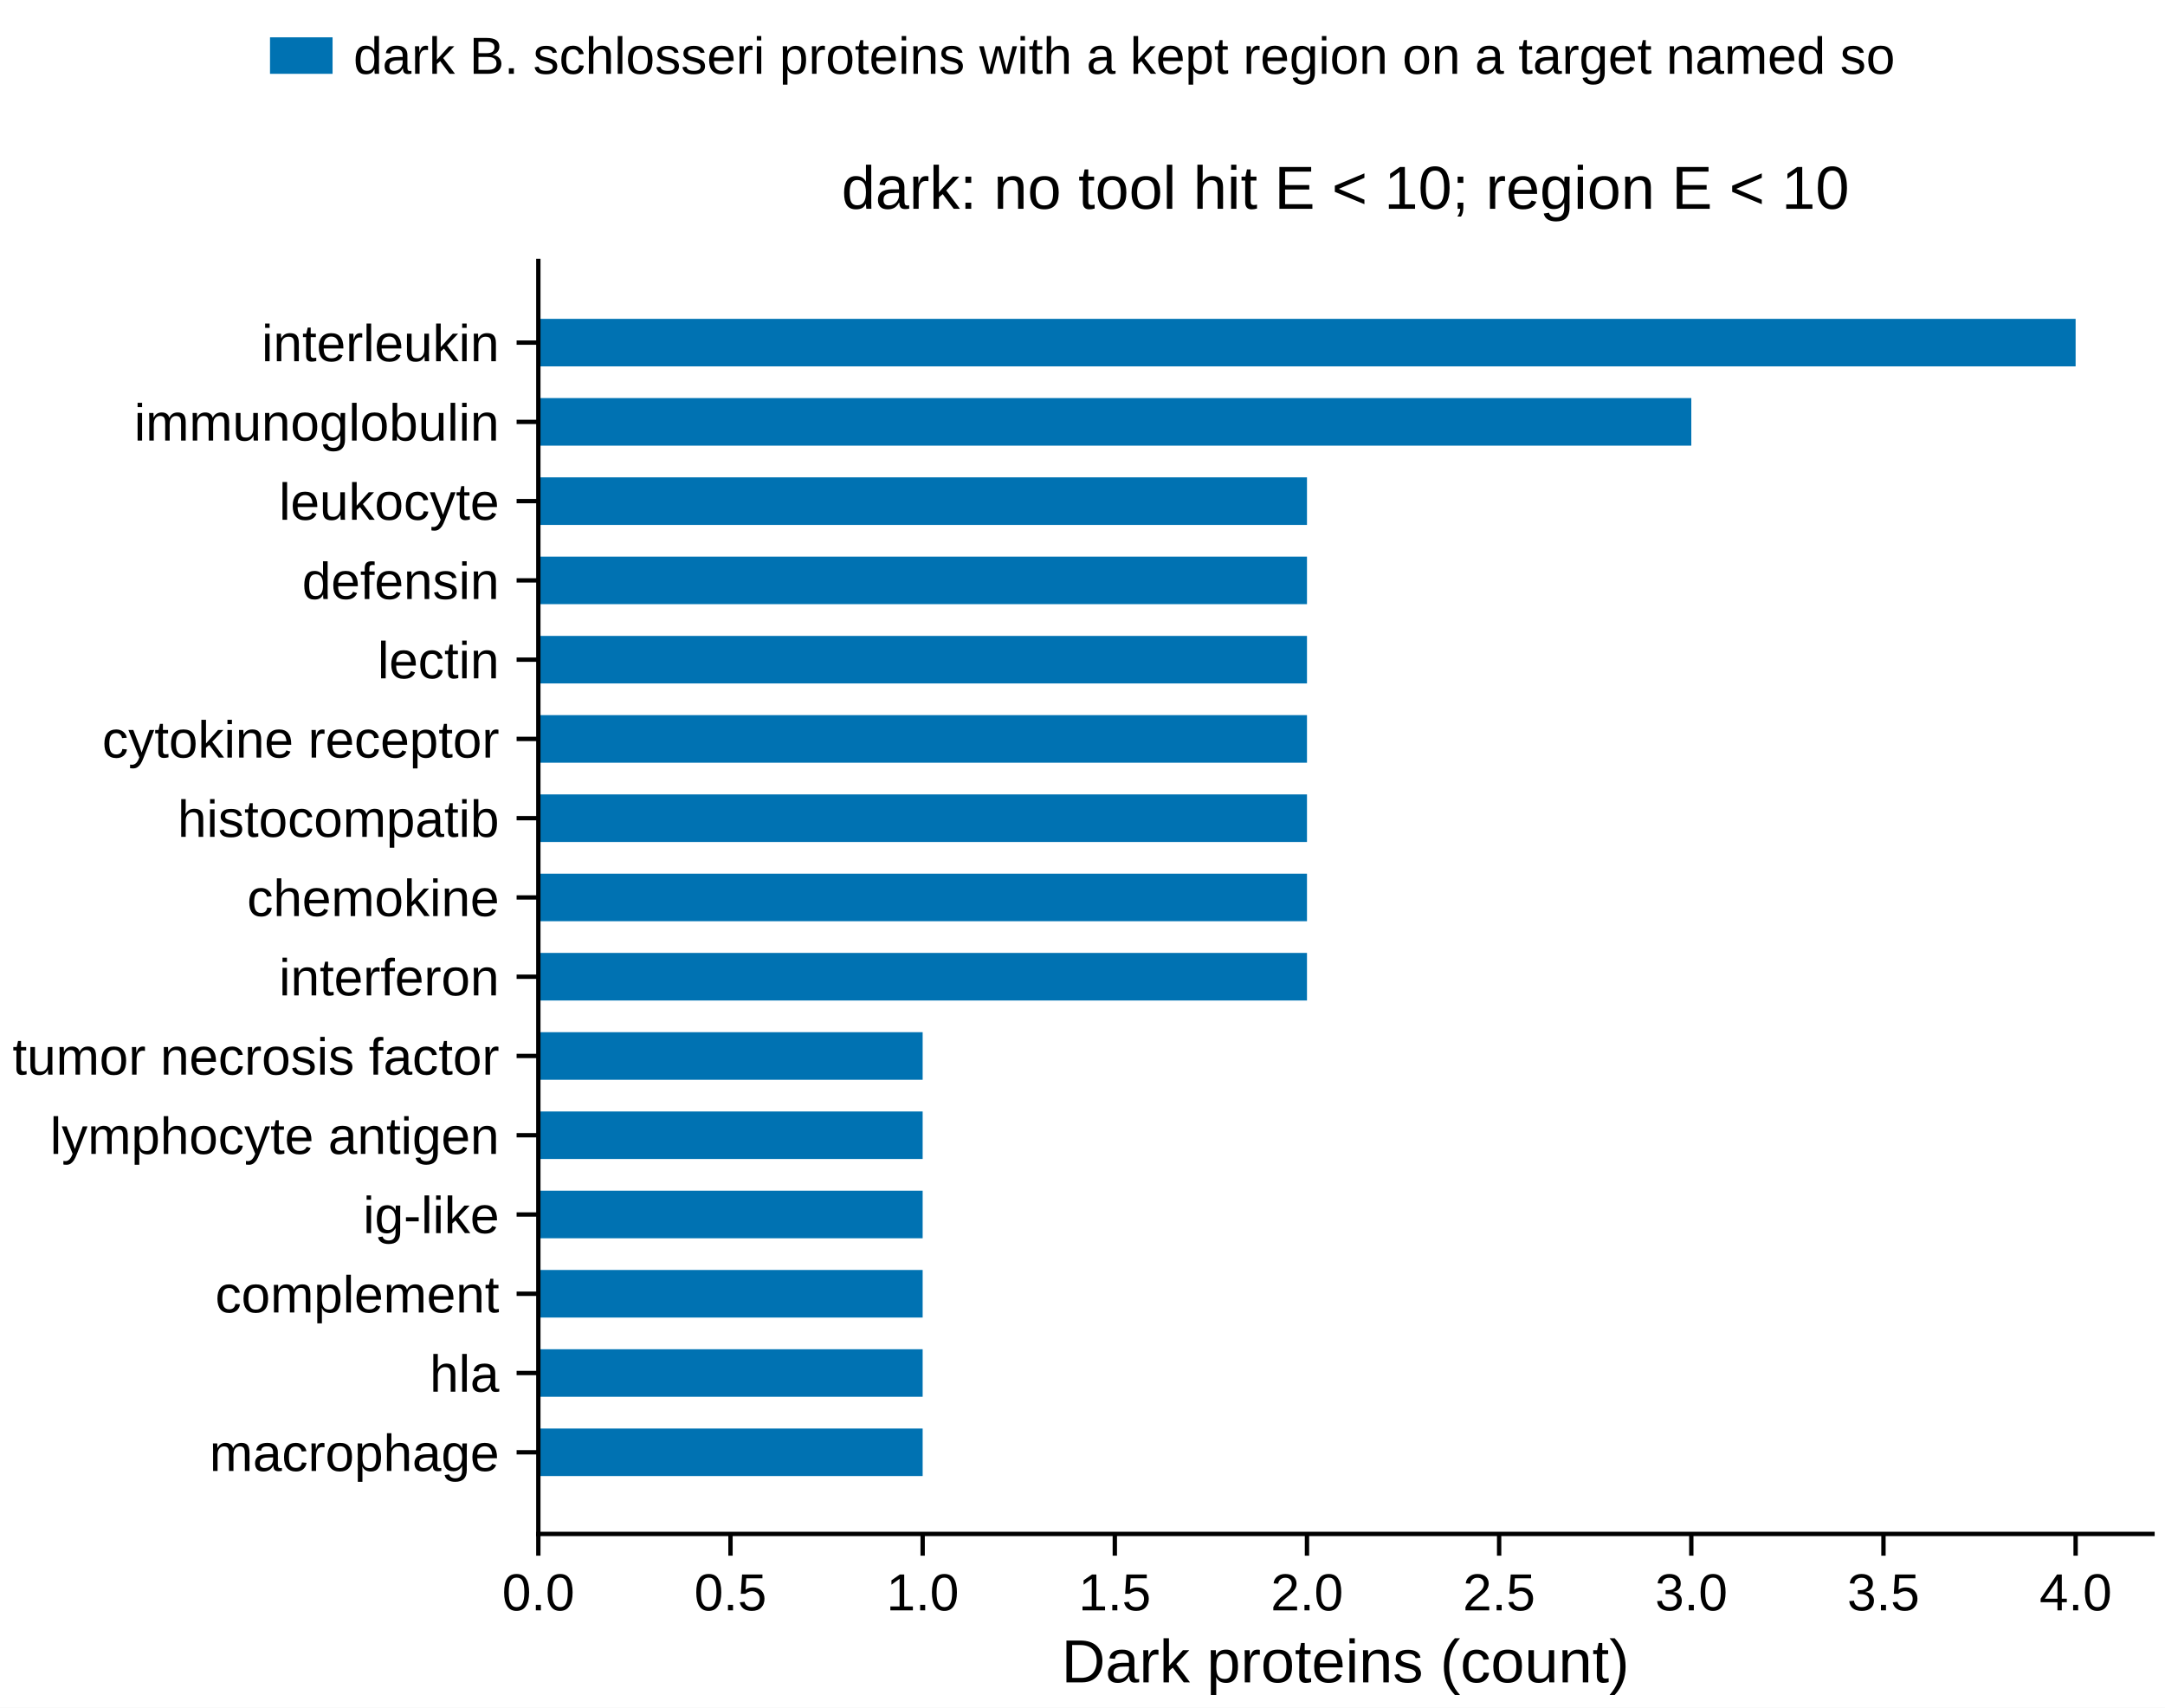
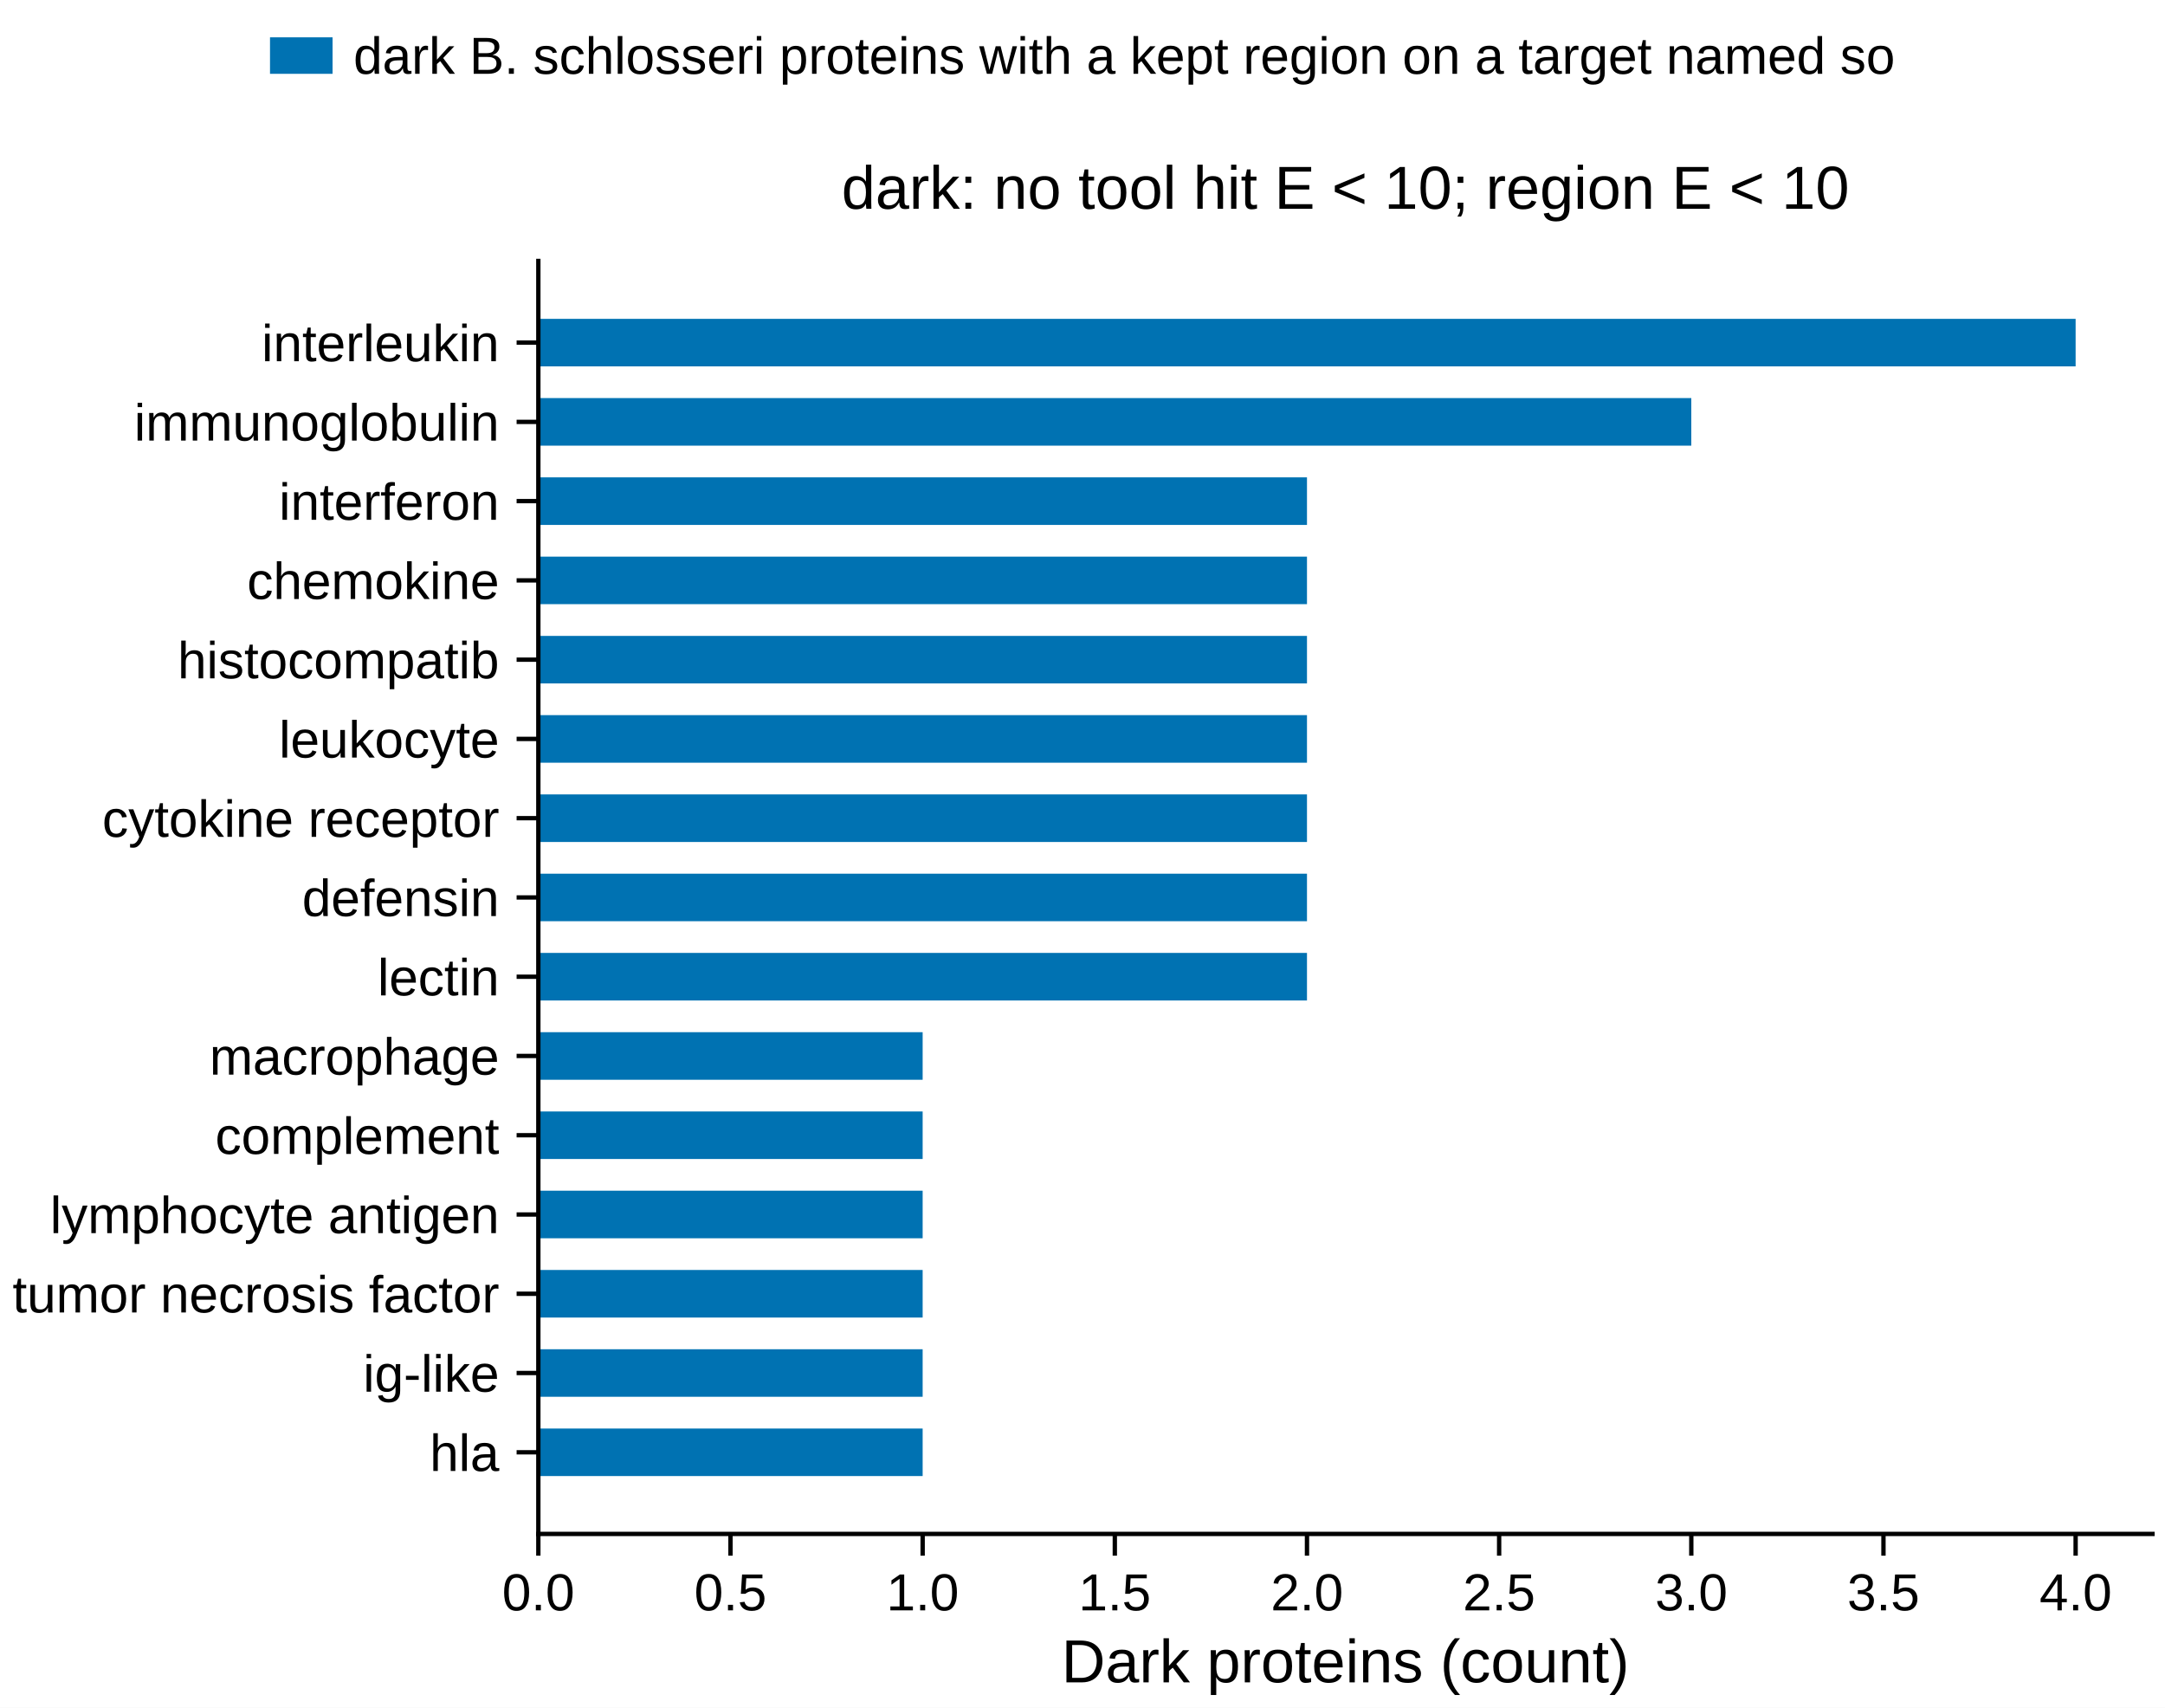
<svg xmlns="http://www.w3.org/2000/svg" xmlns:xlink="http://www.w3.org/1999/xlink" width="249.163pt" height="196.505pt" viewBox="0 0 249.163 196.505" version="1.1">
  <defs>
    <style type="text/css">*{stroke-linejoin: round; stroke-linecap: butt}</style>
  </defs>
  <g id="figure_1">
    <g id="patch_1">
      <path d="M 0 196.505  L 249.163 196.505  L 249.163 0  L 0 0  z " style="fill: #ffffff" />
    </g>
    <g id="axes_1">
      <g id="patch_2">
        <path d="M 61.955 176.509  L 247.723 176.509  L 247.723 30.029  L 61.955 30.029  z " style="fill: #ffffff" />
      </g>
      <g id="matplotlib.axis_1">
        <g id="xtick_1">
          <g id="line2d_1">
            <defs>
-               <path id="m25e400d426" d="M 0 0  L 0 2.5  " style="stroke: #000000; stroke-width: 0.5" />
+               <path id="mdcc6a476aa" d="M 0 0  L 0 2.5  " style="stroke: #000000; stroke-width: 0.5" />
            </defs>
            <g>
-               <use xlink:href="#m25e400d426" x="61.955" y="176.509" style="stroke: #000000; stroke-width: 0.5" />
+               <use xlink:href="#mdcc6a476aa" x="61.955" y="176.509" style="stroke: #000000; stroke-width: 0.5" />
            </g>
          </g>
          <g id="text_1">
            <text style="font-size: 6px; font-family: 'Arial', 'Helvetica', 'Liberation Sans', 'DejaVu Sans', sans-serif; text-anchor: middle" x="61.955" y="185.303" transform="rotate(-0 61.95469 185.3034)">0.0</text>
          </g>
        </g>
        <g id="xtick_2">
          <g id="line2d_2">
            <g>
-               <use xlink:href="#m25e400d426" x="84.07" y="176.509" style="stroke: #000000; stroke-width: 0.5" />
+               <use xlink:href="#mdcc6a476aa" x="84.07" y="176.509" style="stroke: #000000; stroke-width: 0.5" />
            </g>
          </g>
          <g id="text_2">
            <text style="font-size: 6px; font-family: 'Arial', 'Helvetica', 'Liberation Sans', 'DejaVu Sans', sans-serif; text-anchor: middle" x="84.07" y="185.303" transform="rotate(-0 84.06996 185.3034)">0.5</text>
          </g>
        </g>
        <g id="xtick_3">
          <g id="line2d_3">
            <g>
-               <use xlink:href="#m25e400d426" x="106.185" y="176.509" style="stroke: #000000; stroke-width: 0.5" />
+               <use xlink:href="#mdcc6a476aa" x="106.185" y="176.509" style="stroke: #000000; stroke-width: 0.5" />
            </g>
          </g>
          <g id="text_3">
            <text style="font-size: 6px; font-family: 'Arial', 'Helvetica', 'Liberation Sans', 'DejaVu Sans', sans-serif; text-anchor: middle" x="106.185" y="185.303" transform="rotate(-0 106.1852 185.3034)">1.0</text>
          </g>
        </g>
        <g id="xtick_4">
          <g id="line2d_4">
            <g>
-               <use xlink:href="#m25e400d426" x="128.301" y="176.509" style="stroke: #000000; stroke-width: 0.5" />
+               <use xlink:href="#mdcc6a476aa" x="128.301" y="176.509" style="stroke: #000000; stroke-width: 0.5" />
            </g>
          </g>
          <g id="text_4">
            <text style="font-size: 6px; font-family: 'Arial', 'Helvetica', 'Liberation Sans', 'DejaVu Sans', sans-serif; text-anchor: middle" x="128.301" y="185.303" transform="rotate(-0 128.3005 185.3034)">1.5</text>
          </g>
        </g>
        <g id="xtick_5">
          <g id="line2d_5">
            <g>
-               <use xlink:href="#m25e400d426" x="150.416" y="176.509" style="stroke: #000000; stroke-width: 0.5" />
+               <use xlink:href="#mdcc6a476aa" x="150.416" y="176.509" style="stroke: #000000; stroke-width: 0.5" />
            </g>
          </g>
          <g id="text_5">
            <text style="font-size: 6px; font-family: 'Arial', 'Helvetica', 'Liberation Sans', 'DejaVu Sans', sans-serif; text-anchor: middle" x="150.416" y="185.303" transform="rotate(-0 150.4158 185.3034)">2.0</text>
          </g>
        </g>
        <g id="xtick_6">
          <g id="line2d_6">
            <g>
-               <use xlink:href="#m25e400d426" x="172.531" y="176.509" style="stroke: #000000; stroke-width: 0.5" />
+               <use xlink:href="#mdcc6a476aa" x="172.531" y="176.509" style="stroke: #000000; stroke-width: 0.5" />
            </g>
          </g>
          <g id="text_6">
            <text style="font-size: 6px; font-family: 'Arial', 'Helvetica', 'Liberation Sans', 'DejaVu Sans', sans-serif; text-anchor: middle" x="172.531" y="185.303" transform="rotate(-0 172.5311 185.3034)">2.5</text>
          </g>
        </g>
        <g id="xtick_7">
          <g id="line2d_7">
            <g>
-               <use xlink:href="#m25e400d426" x="194.646" y="176.509" style="stroke: #000000; stroke-width: 0.5" />
+               <use xlink:href="#mdcc6a476aa" x="194.646" y="176.509" style="stroke: #000000; stroke-width: 0.5" />
            </g>
          </g>
          <g id="text_7">
            <text style="font-size: 6px; font-family: 'Arial', 'Helvetica', 'Liberation Sans', 'DejaVu Sans', sans-serif; text-anchor: middle" x="194.646" y="185.303" transform="rotate(-0 194.6463 185.3034)">3.0</text>
          </g>
        </g>
        <g id="xtick_8">
          <g id="line2d_8">
            <g>
-               <use xlink:href="#m25e400d426" x="216.762" y="176.509" style="stroke: #000000; stroke-width: 0.5" />
+               <use xlink:href="#mdcc6a476aa" x="216.762" y="176.509" style="stroke: #000000; stroke-width: 0.5" />
            </g>
          </g>
          <g id="text_8">
            <text style="font-size: 6px; font-family: 'Arial', 'Helvetica', 'Liberation Sans', 'DejaVu Sans', sans-serif; text-anchor: middle" x="216.762" y="185.303" transform="rotate(-0 216.7616 185.3034)">3.5</text>
          </g>
        </g>
        <g id="xtick_9">
          <g id="line2d_9">
            <g>
-               <use xlink:href="#m25e400d426" x="238.877" y="176.509" style="stroke: #000000; stroke-width: 0.5" />
+               <use xlink:href="#mdcc6a476aa" x="238.877" y="176.509" style="stroke: #000000; stroke-width: 0.5" />
            </g>
          </g>
          <g id="text_9">
            <text style="font-size: 6px; font-family: 'Arial', 'Helvetica', 'Liberation Sans', 'DejaVu Sans', sans-serif; text-anchor: middle" x="238.877" y="185.303" transform="rotate(-0 238.8769 185.3034)">4.0</text>
          </g>
        </g>
        <g id="text_10">
          <text style="font-size: 7px; font-family: 'Arial', 'Helvetica', 'Liberation Sans', 'DejaVu Sans', sans-serif; text-anchor: middle" x="154.839" y="193.592" transform="rotate(-0 154.8388 193.5917)">Dark proteins (count)</text>
        </g>
      </g>
      <g id="matplotlib.axis_2">
        <g id="ytick_1">
          <g id="line2d_10">
            <defs>
-               <path id="m6d53c8accb" d="M 0 0  L -2.5 0  " style="stroke: #000000; stroke-width: 0.5" />
+               <path id="mde524794de" d="M 0 0  L -2.5 0  " style="stroke: #000000; stroke-width: 0.5" />
            </defs>
            <g>
-               <use xlink:href="#m6d53c8accb" x="61.955" y="167.114" style="stroke: #000000; stroke-width: 0.5" />
+               <use xlink:href="#mde524794de" x="61.955" y="167.114" style="stroke: #000000; stroke-width: 0.5" />
            </g>
          </g>
          <g id="text_11">
-             <text style="font-size: 6px; font-family: 'Arial', 'Helvetica', 'Liberation Sans', 'DejaVu Sans', sans-serif; text-anchor: end" x="57.455" y="169.262" transform="rotate(-0 57.45469 169.2617)">macrophage</text>
+             <text style="font-size: 6px; font-family: 'Arial', 'Helvetica', 'Liberation Sans', 'DejaVu Sans', sans-serif; text-anchor: end" x="57.455" y="169.262" transform="rotate(-0 57.45469 169.2617)">hla</text>
          </g>
        </g>
        <g id="ytick_2">
          <g id="line2d_11">
            <g>
-               <use xlink:href="#m6d53c8accb" x="61.955" y="157.994" style="stroke: #000000; stroke-width: 0.5" />
+               <use xlink:href="#mde524794de" x="61.955" y="157.994" style="stroke: #000000; stroke-width: 0.5" />
            </g>
          </g>
          <g id="text_12">
-             <text style="font-size: 6px; font-family: 'Arial', 'Helvetica', 'Liberation Sans', 'DejaVu Sans', sans-serif; text-anchor: end" x="57.455" y="160.141" transform="rotate(-0 57.45469 160.1409)">hla</text>
+             <text style="font-size: 6px; font-family: 'Arial', 'Helvetica', 'Liberation Sans', 'DejaVu Sans', sans-serif; text-anchor: end" x="57.455" y="160.141" transform="rotate(-0 57.45469 160.1409)">ig-like</text>
          </g>
        </g>
        <g id="ytick_3">
          <g id="line2d_12">
            <g>
-               <use xlink:href="#m6d53c8accb" x="61.955" y="148.873" style="stroke: #000000; stroke-width: 0.5" />
+               <use xlink:href="#mde524794de" x="61.955" y="148.873" style="stroke: #000000; stroke-width: 0.5" />
            </g>
          </g>
          <g id="text_13">
-             <text style="font-size: 6px; font-family: 'Arial', 'Helvetica', 'Liberation Sans', 'DejaVu Sans', sans-serif; text-anchor: end" x="57.455" y="151.02" transform="rotate(-0 57.45469 151.0202)">complement</text>
+             <text style="font-size: 6px; font-family: 'Arial', 'Helvetica', 'Liberation Sans', 'DejaVu Sans', sans-serif; text-anchor: end" x="57.455" y="151.02" transform="rotate(-0 57.45469 151.0202)">tumor necrosis factor</text>
          </g>
        </g>
        <g id="ytick_4">
          <g id="line2d_13">
            <g>
-               <use xlink:href="#m6d53c8accb" x="61.955" y="139.752" style="stroke: #000000; stroke-width: 0.5" />
+               <use xlink:href="#mde524794de" x="61.955" y="139.752" style="stroke: #000000; stroke-width: 0.5" />
            </g>
          </g>
          <g id="text_14">
-             <text style="font-size: 6px; font-family: 'Arial', 'Helvetica', 'Liberation Sans', 'DejaVu Sans', sans-serif; text-anchor: end" x="57.455" y="141.899" transform="rotate(-0 57.45469 141.8994)">ig-like</text>
+             <text style="font-size: 6px; font-family: 'Arial', 'Helvetica', 'Liberation Sans', 'DejaVu Sans', sans-serif; text-anchor: end" x="57.455" y="141.899" transform="rotate(-0 57.45469 141.8994)">lymphocyte antigen</text>
          </g>
        </g>
        <g id="ytick_5">
          <g id="line2d_14">
            <g>
-               <use xlink:href="#m6d53c8accb" x="61.955" y="130.631" style="stroke: #000000; stroke-width: 0.5" />
+               <use xlink:href="#mde524794de" x="61.955" y="130.631" style="stroke: #000000; stroke-width: 0.5" />
            </g>
          </g>
          <g id="text_15">
-             <text style="font-size: 6px; font-family: 'Arial', 'Helvetica', 'Liberation Sans', 'DejaVu Sans', sans-serif; text-anchor: end" x="57.455" y="132.779" transform="rotate(-0 57.45469 132.7787)">lymphocyte antigen</text>
+             <text style="font-size: 6px; font-family: 'Arial', 'Helvetica', 'Liberation Sans', 'DejaVu Sans', sans-serif; text-anchor: end" x="57.455" y="132.779" transform="rotate(-0 57.45469 132.7787)">complement</text>
          </g>
        </g>
        <g id="ytick_6">
          <g id="line2d_15">
            <g>
-               <use xlink:href="#m6d53c8accb" x="61.955" y="121.511" style="stroke: #000000; stroke-width: 0.5" />
+               <use xlink:href="#mde524794de" x="61.955" y="121.511" style="stroke: #000000; stroke-width: 0.5" />
            </g>
          </g>
          <g id="text_16">
-             <text style="font-size: 6px; font-family: 'Arial', 'Helvetica', 'Liberation Sans', 'DejaVu Sans', sans-serif; text-anchor: end" x="57.455" y="123.658" transform="rotate(-0 57.45469 123.6579)">tumor necrosis factor</text>
+             <text style="font-size: 6px; font-family: 'Arial', 'Helvetica', 'Liberation Sans', 'DejaVu Sans', sans-serif; text-anchor: end" x="57.455" y="123.658" transform="rotate(-0 57.45469 123.6579)">macrophage</text>
          </g>
        </g>
        <g id="ytick_7">
          <g id="line2d_16">
            <g>
-               <use xlink:href="#m6d53c8accb" x="61.955" y="112.39" style="stroke: #000000; stroke-width: 0.5" />
+               <use xlink:href="#mde524794de" x="61.955" y="112.39" style="stroke: #000000; stroke-width: 0.5" />
            </g>
          </g>
          <g id="text_17">
-             <text style="font-size: 6px; font-family: 'Arial', 'Helvetica', 'Liberation Sans', 'DejaVu Sans', sans-serif; text-anchor: end" x="57.455" y="114.537" transform="rotate(-0 57.45469 114.5372)">interferon</text>
+             <text style="font-size: 6px; font-family: 'Arial', 'Helvetica', 'Liberation Sans', 'DejaVu Sans', sans-serif; text-anchor: end" x="57.455" y="114.537" transform="rotate(-0 57.45469 114.5372)">lectin</text>
          </g>
        </g>
        <g id="ytick_8">
          <g id="line2d_17">
            <g>
-               <use xlink:href="#m6d53c8accb" x="61.955" y="103.269" style="stroke: #000000; stroke-width: 0.5" />
+               <use xlink:href="#mde524794de" x="61.955" y="103.269" style="stroke: #000000; stroke-width: 0.5" />
            </g>
          </g>
          <g id="text_18">
-             <text style="font-size: 6px; font-family: 'Arial', 'Helvetica', 'Liberation Sans', 'DejaVu Sans', sans-serif; text-anchor: end" x="57.455" y="105.416" transform="rotate(-0 57.45469 105.4164)">chemokine</text>
+             <text style="font-size: 6px; font-family: 'Arial', 'Helvetica', 'Liberation Sans', 'DejaVu Sans', sans-serif; text-anchor: end" x="57.455" y="105.416" transform="rotate(-0 57.45469 105.4164)">defensin</text>
          </g>
        </g>
        <g id="ytick_9">
          <g id="line2d_18">
            <g>
-               <use xlink:href="#m6d53c8accb" x="61.955" y="94.148" style="stroke: #000000; stroke-width: 0.5" />
+               <use xlink:href="#mde524794de" x="61.955" y="94.148" style="stroke: #000000; stroke-width: 0.5" />
            </g>
          </g>
          <g id="text_19">
-             <text style="font-size: 6px; font-family: 'Arial', 'Helvetica', 'Liberation Sans', 'DejaVu Sans', sans-serif; text-anchor: end" x="57.455" y="96.296" transform="rotate(-0 57.45469 96.29568)">histocompatib</text>
+             <text style="font-size: 6px; font-family: 'Arial', 'Helvetica', 'Liberation Sans', 'DejaVu Sans', sans-serif; text-anchor: end" x="57.455" y="96.296" transform="rotate(-0 57.45469 96.29568)">cytokine receptor</text>
          </g>
        </g>
        <g id="ytick_10">
          <g id="line2d_19">
            <g>
-               <use xlink:href="#m6d53c8accb" x="61.955" y="85.028" style="stroke: #000000; stroke-width: 0.5" />
+               <use xlink:href="#mde524794de" x="61.955" y="85.028" style="stroke: #000000; stroke-width: 0.5" />
            </g>
          </g>
          <g id="text_20">
-             <text style="font-size: 6px; font-family: 'Arial', 'Helvetica', 'Liberation Sans', 'DejaVu Sans', sans-serif; text-anchor: end" x="57.455" y="87.175" transform="rotate(-0 57.45469 87.17493)">cytokine receptor</text>
+             <text style="font-size: 6px; font-family: 'Arial', 'Helvetica', 'Liberation Sans', 'DejaVu Sans', sans-serif; text-anchor: end" x="57.455" y="87.175" transform="rotate(-0 57.45469 87.17493)">leukocyte</text>
          </g>
        </g>
        <g id="ytick_11">
          <g id="line2d_20">
            <g>
-               <use xlink:href="#m6d53c8accb" x="61.955" y="75.907" style="stroke: #000000; stroke-width: 0.5" />
+               <use xlink:href="#mde524794de" x="61.955" y="75.907" style="stroke: #000000; stroke-width: 0.5" />
            </g>
          </g>
          <g id="text_21">
-             <text style="font-size: 6px; font-family: 'Arial', 'Helvetica', 'Liberation Sans', 'DejaVu Sans', sans-serif; text-anchor: end" x="57.455" y="78.054" transform="rotate(-0 57.45469 78.05418)">lectin</text>
+             <text style="font-size: 6px; font-family: 'Arial', 'Helvetica', 'Liberation Sans', 'DejaVu Sans', sans-serif; text-anchor: end" x="57.455" y="78.054" transform="rotate(-0 57.45469 78.05418)">histocompatib</text>
          </g>
        </g>
        <g id="ytick_12">
          <g id="line2d_21">
            <g>
-               <use xlink:href="#m6d53c8accb" x="61.955" y="66.786" style="stroke: #000000; stroke-width: 0.5" />
+               <use xlink:href="#mde524794de" x="61.955" y="66.786" style="stroke: #000000; stroke-width: 0.5" />
            </g>
          </g>
          <g id="text_22">
-             <text style="font-size: 6px; font-family: 'Arial', 'Helvetica', 'Liberation Sans', 'DejaVu Sans', sans-serif; text-anchor: end" x="57.455" y="68.933" transform="rotate(-0 57.45469 68.93343)">defensin</text>
+             <text style="font-size: 6px; font-family: 'Arial', 'Helvetica', 'Liberation Sans', 'DejaVu Sans', sans-serif; text-anchor: end" x="57.455" y="68.933" transform="rotate(-0 57.45469 68.93343)">chemokine</text>
          </g>
        </g>
        <g id="ytick_13">
          <g id="line2d_22">
            <g>
-               <use xlink:href="#m6d53c8accb" x="61.955" y="57.665" style="stroke: #000000; stroke-width: 0.5" />
+               <use xlink:href="#mde524794de" x="61.955" y="57.665" style="stroke: #000000; stroke-width: 0.5" />
            </g>
          </g>
          <g id="text_23">
-             <text style="font-size: 6px; font-family: 'Arial', 'Helvetica', 'Liberation Sans', 'DejaVu Sans', sans-serif; text-anchor: end" x="57.455" y="59.813" transform="rotate(-0 57.45469 59.81269)">leukocyte</text>
+             <text style="font-size: 6px; font-family: 'Arial', 'Helvetica', 'Liberation Sans', 'DejaVu Sans', sans-serif; text-anchor: end" x="57.455" y="59.813" transform="rotate(-0 57.45469 59.81269)">interferon</text>
          </g>
        </g>
        <g id="ytick_14">
          <g id="line2d_23">
            <g>
-               <use xlink:href="#m6d53c8accb" x="61.955" y="48.545" style="stroke: #000000; stroke-width: 0.5" />
+               <use xlink:href="#mde524794de" x="61.955" y="48.545" style="stroke: #000000; stroke-width: 0.5" />
            </g>
          </g>
          <g id="text_24">
            <text style="font-size: 6px; font-family: 'Arial', 'Helvetica', 'Liberation Sans', 'DejaVu Sans', sans-serif; text-anchor: end" x="57.455" y="50.692" transform="rotate(-0 57.45469 50.69194)">immunoglobulin</text>
          </g>
        </g>
        <g id="ytick_15">
          <g id="line2d_24">
            <g>
-               <use xlink:href="#m6d53c8accb" x="61.955" y="39.424" style="stroke: #000000; stroke-width: 0.5" />
+               <use xlink:href="#mde524794de" x="61.955" y="39.424" style="stroke: #000000; stroke-width: 0.5" />
            </g>
          </g>
          <g id="text_25">
            <text style="font-size: 6px; font-family: 'Arial', 'Helvetica', 'Liberation Sans', 'DejaVu Sans', sans-serif; text-anchor: end" x="57.455" y="41.571" transform="rotate(-0 57.45469 41.57119)">interleukin</text>
          </g>
        </g>
      </g>
      <g id="patch_3">
-         <path d="M 61.955 169.851  L 106.185 169.851  L 106.185 164.378  L 61.955 164.378  z " clip-path="url(#pd8a26b2e22)" style="fill: #0072b2" />
+         <path d="M 61.955 169.851  L 106.185 169.851  L 106.185 164.378  L 61.955 164.378  z " clip-path="url(#pf03c1c60d7)" style="fill: #0072b2" />
      </g>
      <g id="patch_4">
-         <path d="M 61.955 160.73  L 106.185 160.73  L 106.185 155.257  L 61.955 155.257  z " clip-path="url(#pd8a26b2e22)" style="fill: #0072b2" />
+         <path d="M 61.955 160.73  L 106.185 160.73  L 106.185 155.257  L 61.955 155.257  z " clip-path="url(#pf03c1c60d7)" style="fill: #0072b2" />
      </g>
      <g id="patch_5">
-         <path d="M 61.955 151.609  L 106.185 151.609  L 106.185 146.137  L 61.955 146.137  z " clip-path="url(#pd8a26b2e22)" style="fill: #0072b2" />
+         <path d="M 61.955 151.609  L 106.185 151.609  L 106.185 146.137  L 61.955 146.137  z " clip-path="url(#pf03c1c60d7)" style="fill: #0072b2" />
      </g>
      <g id="patch_6">
-         <path d="M 61.955 142.488  L 106.185 142.488  L 106.185 137.016  L 61.955 137.016  z " clip-path="url(#pd8a26b2e22)" style="fill: #0072b2" />
+         <path d="M 61.955 142.488  L 106.185 142.488  L 106.185 137.016  L 61.955 137.016  z " clip-path="url(#pf03c1c60d7)" style="fill: #0072b2" />
      </g>
      <g id="patch_7">
-         <path d="M 61.955 133.368  L 106.185 133.368  L 106.185 127.895  L 61.955 127.895  z " clip-path="url(#pd8a26b2e22)" style="fill: #0072b2" />
+         <path d="M 61.955 133.368  L 106.185 133.368  L 106.185 127.895  L 61.955 127.895  z " clip-path="url(#pf03c1c60d7)" style="fill: #0072b2" />
      </g>
      <g id="patch_8">
-         <path d="M 61.955 124.247  L 106.185 124.247  L 106.185 118.774  L 61.955 118.774  z " clip-path="url(#pd8a26b2e22)" style="fill: #0072b2" />
+         <path d="M 61.955 124.247  L 106.185 124.247  L 106.185 118.774  L 61.955 118.774  z " clip-path="url(#pf03c1c60d7)" style="fill: #0072b2" />
      </g>
      <g id="patch_9">
-         <path d="M 61.955 115.126  L 150.416 115.126  L 150.416 109.654  L 61.955 109.654  z " clip-path="url(#pd8a26b2e22)" style="fill: #0072b2" />
+         <path d="M 61.955 115.126  L 150.416 115.126  L 150.416 109.654  L 61.955 109.654  z " clip-path="url(#pf03c1c60d7)" style="fill: #0072b2" />
      </g>
      <g id="patch_10">
-         <path d="M 61.955 106.005  L 150.416 106.005  L 150.416 100.533  L 61.955 100.533  z " clip-path="url(#pd8a26b2e22)" style="fill: #0072b2" />
+         <path d="M 61.955 106.005  L 150.416 106.005  L 150.416 100.533  L 61.955 100.533  z " clip-path="url(#pf03c1c60d7)" style="fill: #0072b2" />
      </g>
      <g id="patch_11">
-         <path d="M 61.955 96.885  L 150.416 96.885  L 150.416 91.412  L 61.955 91.412  z " clip-path="url(#pd8a26b2e22)" style="fill: #0072b2" />
+         <path d="M 61.955 96.885  L 150.416 96.885  L 150.416 91.412  L 61.955 91.412  z " clip-path="url(#pf03c1c60d7)" style="fill: #0072b2" />
      </g>
      <g id="patch_12">
-         <path d="M 61.955 87.764  L 150.416 87.764  L 150.416 82.291  L 61.955 82.291  z " clip-path="url(#pd8a26b2e22)" style="fill: #0072b2" />
+         <path d="M 61.955 87.764  L 150.416 87.764  L 150.416 82.291  L 61.955 82.291  z " clip-path="url(#pf03c1c60d7)" style="fill: #0072b2" />
      </g>
      <g id="patch_13">
-         <path d="M 61.955 78.643  L 150.416 78.643  L 150.416 73.171  L 61.955 73.171  z " clip-path="url(#pd8a26b2e22)" style="fill: #0072b2" />
+         <path d="M 61.955 78.643  L 150.416 78.643  L 150.416 73.171  L 61.955 73.171  z " clip-path="url(#pf03c1c60d7)" style="fill: #0072b2" />
      </g>
      <g id="patch_14">
-         <path d="M 61.955 69.522  L 150.416 69.522  L 150.416 64.05  L 61.955 64.05  z " clip-path="url(#pd8a26b2e22)" style="fill: #0072b2" />
+         <path d="M 61.955 69.522  L 150.416 69.522  L 150.416 64.05  L 61.955 64.05  z " clip-path="url(#pf03c1c60d7)" style="fill: #0072b2" />
      </g>
      <g id="patch_15">
-         <path d="M 61.955 60.402  L 150.416 60.402  L 150.416 54.929  L 61.955 54.929  z " clip-path="url(#pd8a26b2e22)" style="fill: #0072b2" />
+         <path d="M 61.955 60.402  L 150.416 60.402  L 150.416 54.929  L 61.955 54.929  z " clip-path="url(#pf03c1c60d7)" style="fill: #0072b2" />
      </g>
      <g id="patch_16">
-         <path d="M 61.955 51.281  L 194.646 51.281  L 194.646 45.808  L 61.955 45.808  z " clip-path="url(#pd8a26b2e22)" style="fill: #0072b2" />
+         <path d="M 61.955 51.281  L 194.646 51.281  L 194.646 45.808  L 61.955 45.808  z " clip-path="url(#pf03c1c60d7)" style="fill: #0072b2" />
      </g>
      <g id="patch_17">
-         <path d="M 61.955 42.16  L 238.877 42.16  L 238.877 36.688  L 61.955 36.688  z " clip-path="url(#pd8a26b2e22)" style="fill: #0072b2" />
+         <path d="M 61.955 42.16  L 238.877 42.16  L 238.877 36.688  L 61.955 36.688  z " clip-path="url(#pf03c1c60d7)" style="fill: #0072b2" />
      </g>
      <g id="patch_18">
        <path d="M 61.955 176.509  L 61.955 30.029  " style="fill: none; stroke: #000000; stroke-width: 0.5; stroke-linejoin: miter; stroke-linecap: square" />
      </g>
      <g id="patch_19">
        <path d="M 61.955 176.509  L 247.723 176.509  " style="fill: none; stroke: #000000; stroke-width: 0.5; stroke-linejoin: miter; stroke-linecap: square" />
      </g>
      <g id="text_26">
        <text style="font-size: 7px; font-family: 'Arial', 'Helvetica', 'Liberation Sans', 'DejaVu Sans', sans-serif; text-anchor: middle" x="154.839" y="24.029" transform="rotate(-0 154.8388 24.02947)">dark: no tool hit E &lt; 10; region E &lt; 10</text>
      </g>
    </g>
    <g id="legend_1">
      <g id="patch_20">
        <path d="M 31.074 8.495  L 38.274 8.495  L 38.274 4.295  L 31.074 4.295  z " style="fill: #0072b2" />
      </g>
      <g id="text_27">
        <text style="font-size: 6px; font-family: 'Arial', 'Helvetica', 'Liberation Sans', 'DejaVu Sans', sans-serif; text-anchor: start" x="40.674" y="8.495" transform="rotate(-0 40.67384 8.494687)">dark B. schlosseri proteins with a kept region on a target named so</text>
      </g>
    </g>
  </g>
  <defs>
-     <clipPath id="pd8a26b2e22">
+     <clipPath id="pf03c1c60d7">
      <rect x="61.955" y="30.029" width="185.768" height="146.479" />
    </clipPath>
  </defs>
</svg>
